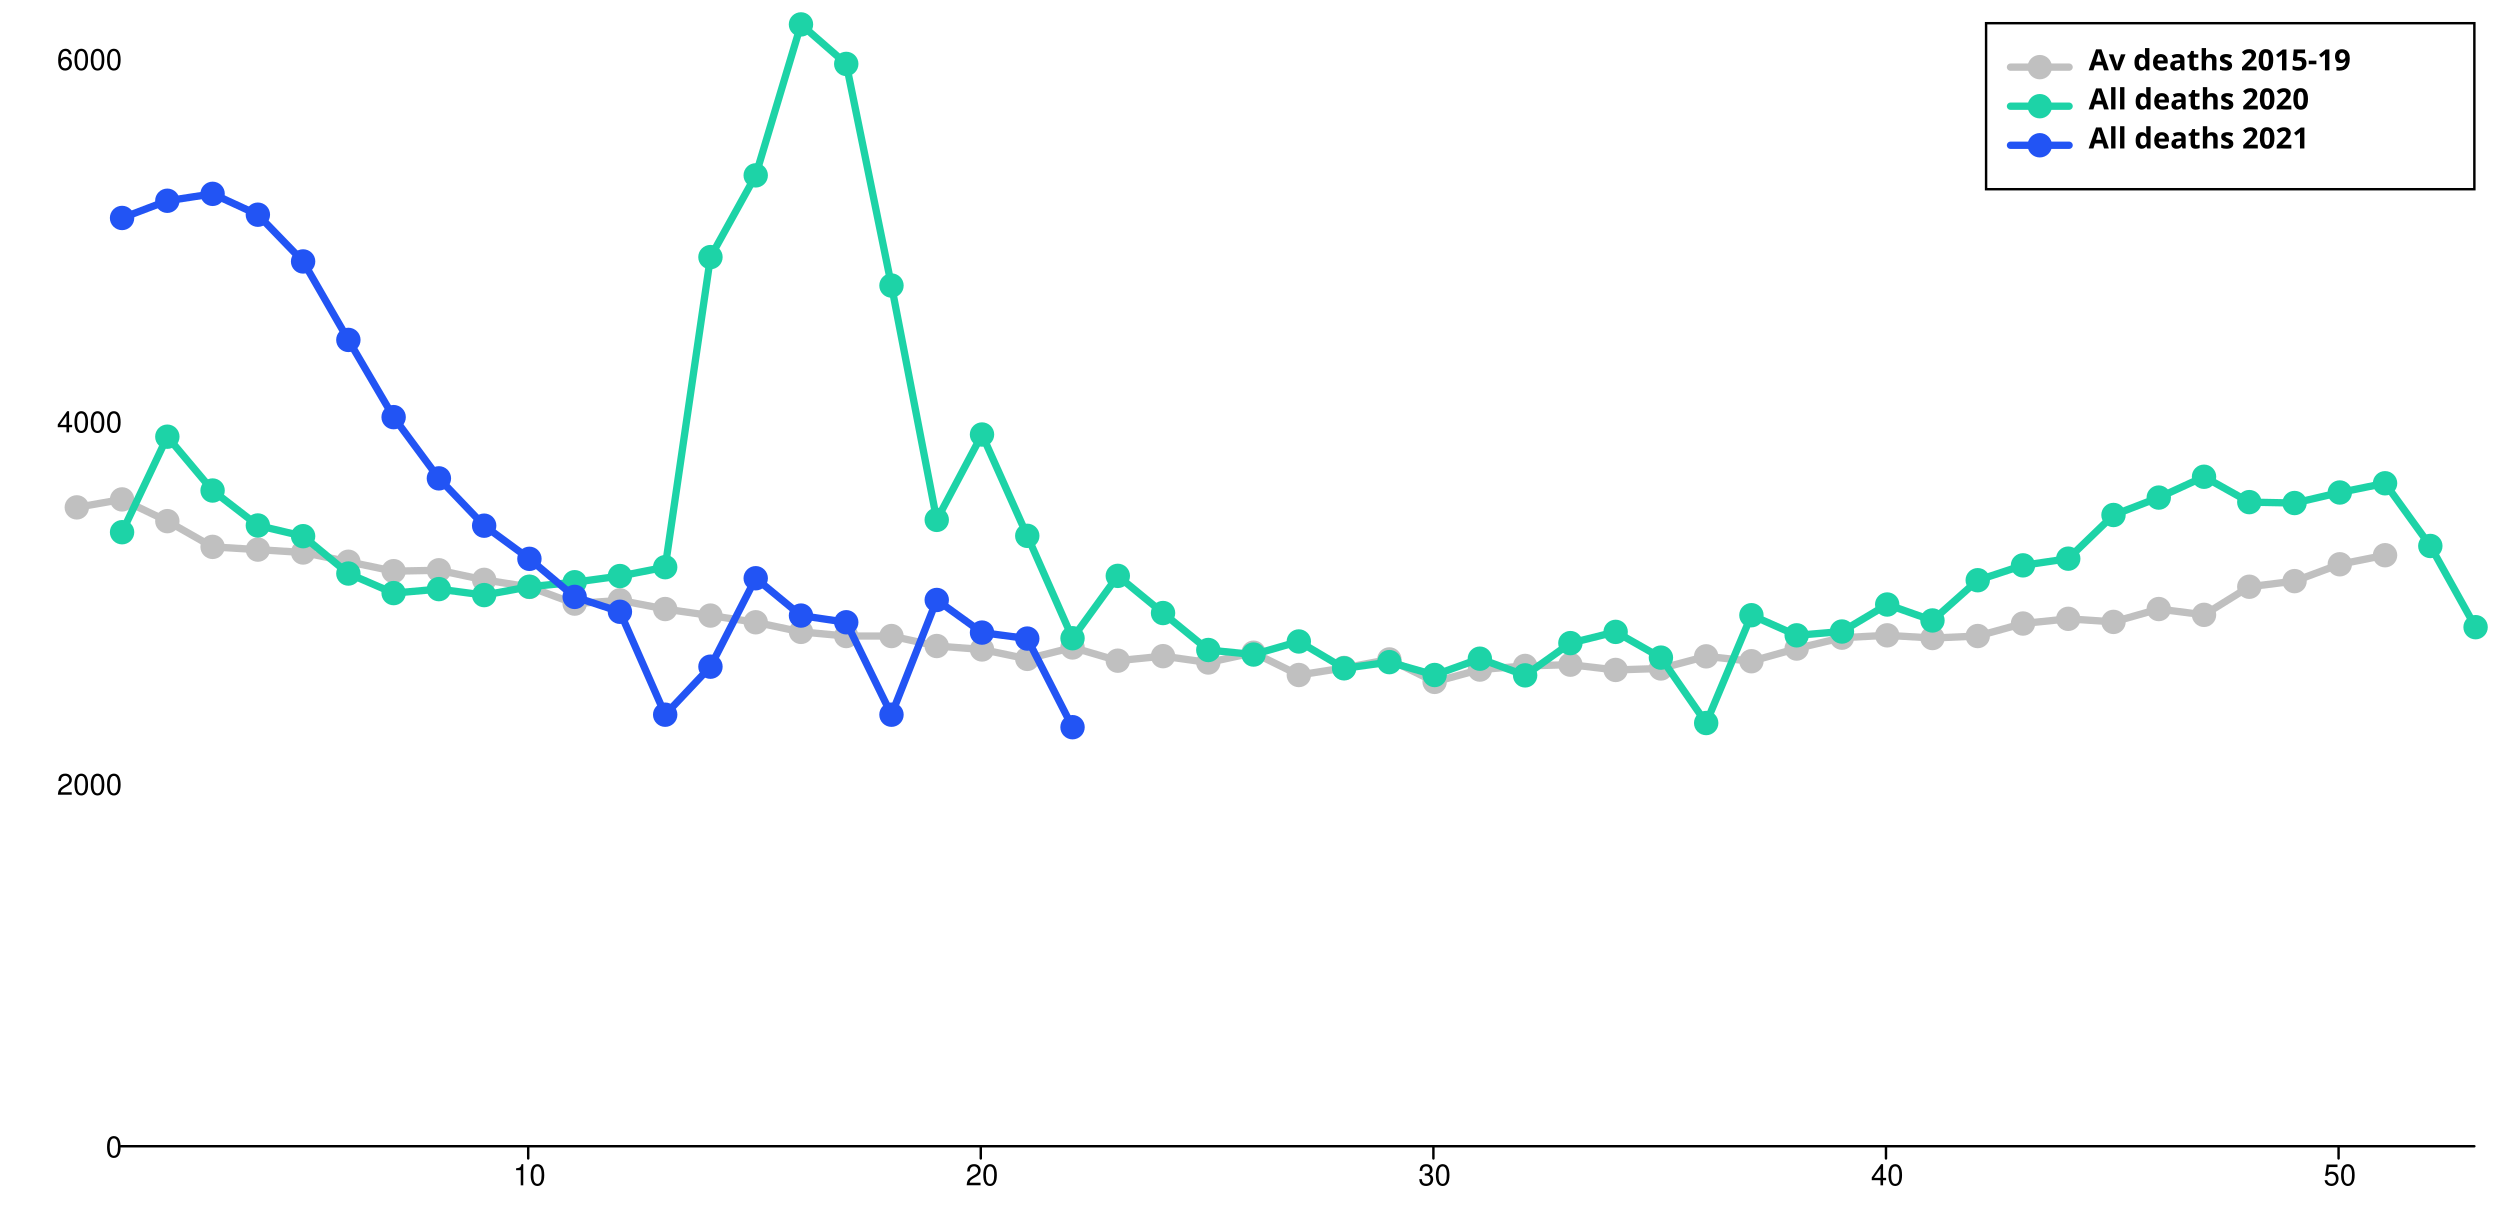
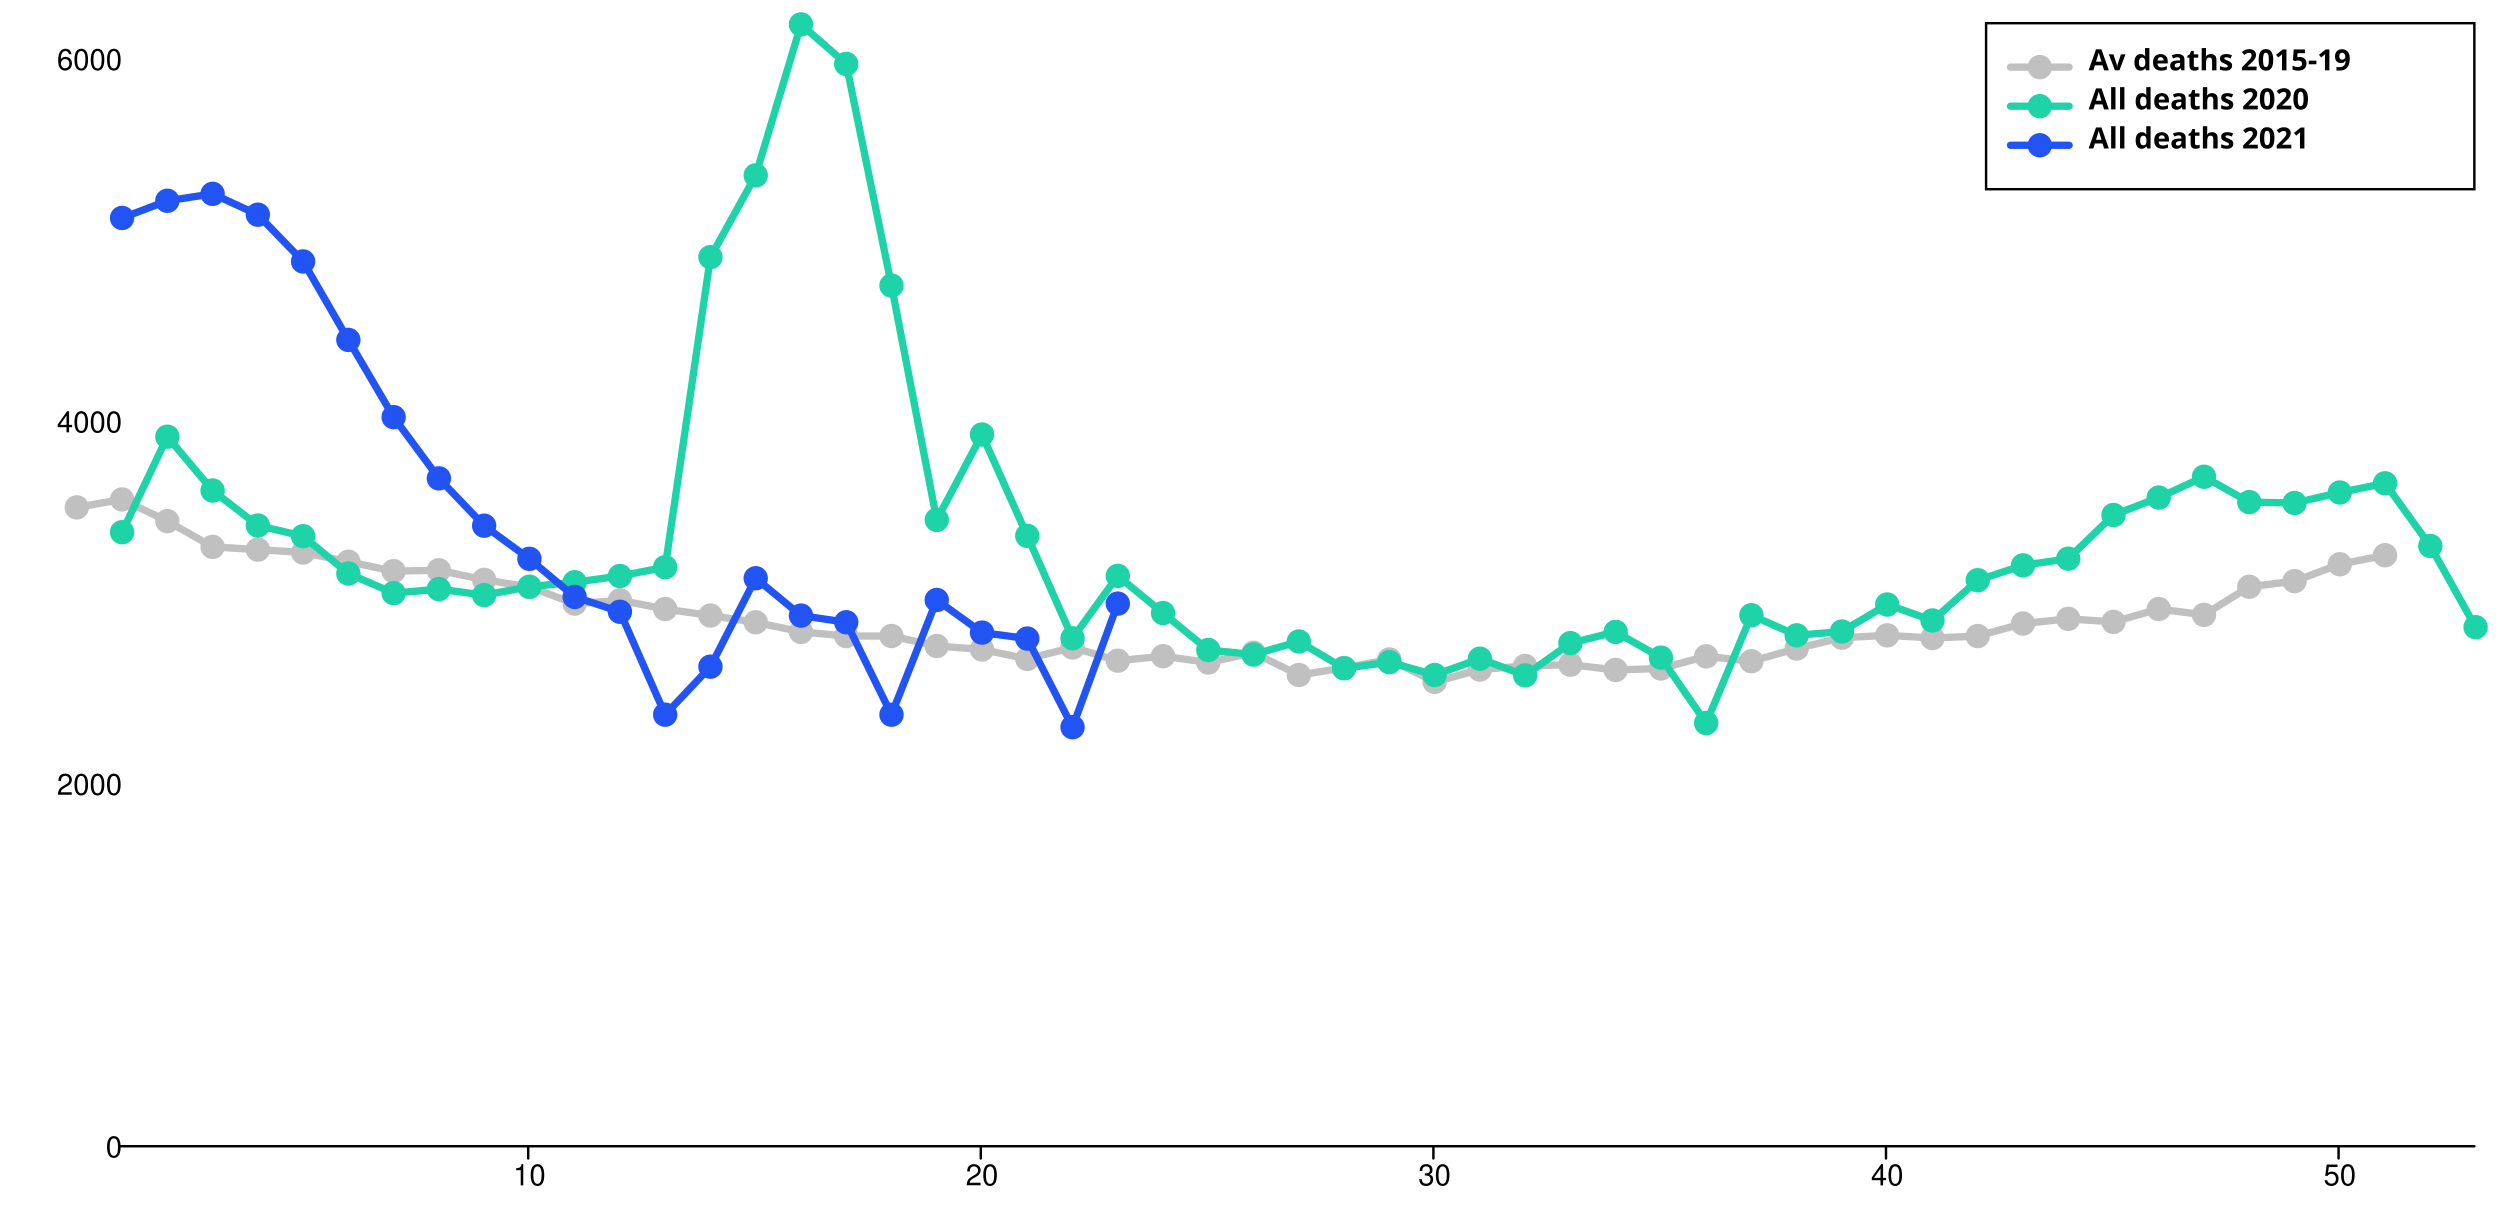
<svg xmlns="http://www.w3.org/2000/svg" width="1024" height="500" viewBox="0 0 1024 500" style="overflow:display" preserveAspectRatio="xMinYMin meet" overflow="visible">
  <defs>
    <style>
	.data-series path.line { fill-opacity: 0; stroke: black; }
	.data-series:hover path.line, .data-series.on path.line { cursor:pointer; }
	.data-series path.line.dotted { stroke-dasharray: 12 20 }
	#baseline:hover path.line, #baseline.on path.line { stroke-width: 5; }
	.data-series-0:hover circle, .data-series-0.on circle { display: inline; cursor:pointer; }
	#all-deaths-2020-65-79:hover path.line, #all-deaths-2020-65-79.on path.line { stroke-width: 5; }
	.data-series-1:hover circle, .data-series-1.on circle { display: inline; cursor:pointer; }
	#all-deaths-2021-65-79:hover path.line, #all-deaths-2021-65-79.on path.line { stroke-width: 5; }
	.data-series-2:hover circle, .data-series-2.on circle { display: inline; cursor:pointer; }
	.key rect { fill:transparent;stroke-width:1;stroke:black; }
	.key text { text-anchor:start;dominant-baseline:hanging;font-weight:bold;fill:black;stroke-width:0;font-family:sans-serif; }
	.graph-grid { font-family: "Helvetica Neue",Helvetica,Arial,"Lucida Grande",sans-serif; }
	.graph-grid line { stroke: black; stroke-width: 1; stroke-linecap: round; }
	.graph-grid.graph-grid-x text { text-anchor: middle; dominant-baseline: hanging; transform: translateY(10px); }
	.graph-grid.graph-grid-y text { text-anchor: end; dominant-baseline: middle; transform: translateX(-10px); }
	</style>
  </defs>
  <g class="graph-grid graph-grid-y">
    <line x1="49.50" y1="469.50" x2="1013.50" y2="469.50" data-left="50" />
    <text x="60" y="470" text-anchor="end">0</text>
    <text x="60" y="321.541" text-anchor="end">2000</text>
    <text x="60" y="173.082" text-anchor="end">4000</text>
    <text x="60" y="24.623" text-anchor="end">6000</text>
    <text style="text-anchor:middle;dominant-baseline:hanging;font-weight:bold;transform: translateY(240px) rotate(-90deg);" />
  </g>
  <g class="graph-grid graph-grid-x">
    <line class="tick" x1="216.35" y1="469.50" x2="216.35" y2="474.50" />
    <text x="216.846" y="470" text-anchor="middle">10</text>
    <line class="tick" x1="401.73" y1="469.50" x2="401.73" y2="474.50" />
    <text x="402.231" y="470" text-anchor="middle">20</text>
    <line class="tick" x1="587.12" y1="469.50" x2="587.12" y2="474.50" />
    <text x="587.615" y="470" text-anchor="middle">30</text>
    <line class="tick" x1="772.50" y1="469.50" x2="772.50" y2="474.50" />
    <text x="773" y="470" text-anchor="middle">40</text>
    <line class="tick" x1="957.88" y1="469.50" x2="957.88" y2="474.50" />
    <text x="958.385" y="470" text-anchor="middle">50</text>
    <text style="text-anchor:middle;dominant-baseline:hanging;font-weight:bold;transform: translateY(240px) rotate(-90deg);" />
  </g>
  <g id="baseline" class="data-series data-series-0">
    <path d="M 31.46,207.82L 50.00,204.56L 68.54,213.46L 87.08,224.00L 105.62,225.12L 124.15,226.30L 142.69,230.09L 161.23,233.95L 179.77,233.58L 198.31,237.51L 216.85,240.41L 235.38,247.24L 253.92,245.90L 272.46,249.46L 291.00,252.14L 309.54,254.88L 328.08,258.82L 346.62,260.52L 365.15,260.52L 383.69,264.61L 402.23,266.02L 420.77,269.88L 439.31,265.20L 457.85,270.62L 476.38,268.76L 494.92,271.36L 513.46,267.35L 532.00,276.48L 550.54,273.59L 569.08,270.10L 587.62,279.30L 606.15,274.26L 624.69,272.77L 643.23,272.25L 661.77,274.41L 680.31,273.81L 698.85,268.84L 717.38,270.84L 735.92,265.65L 754.46,261.19L 773.00,260.23L 791.54,261.34L 810.08,260.52L 828.62,255.40L 847.15,253.47L 865.69,254.73L 884.23,249.46L 902.77,251.84L 921.31,240.33L 939.85,238.03L 958.38,231.13L 976.92,227.42" class="line" style="stroke:silver" stroke-width="3" stroke-linecap="round" />
    <circle cx="31.46" cy="207.82" data-y="3532.00" data-x="0" r="5" fill="silver" />
    <circle cx="50.00" cy="204.56" data-y="3576.00" data-x="1" r="5" fill="silver" />
    <circle cx="68.54" cy="213.46" data-y="3456.00" data-x="2" r="5" fill="silver" />
    <circle cx="87.08" cy="224.00" data-y="3314.00" data-x="3" r="5" fill="silver" />
    <circle cx="105.62" cy="225.12" data-y="3299.00" data-x="4" r="5" fill="silver" />
    <circle cx="124.15" cy="226.30" data-y="3283.00" data-x="5" r="5" fill="silver" />
    <circle cx="142.69" cy="230.09" data-y="3232.00" data-x="6" r="5" fill="silver" />
    <circle cx="161.23" cy="233.95" data-y="3180.00" data-x="7" r="5" fill="silver" />
    <circle cx="179.77" cy="233.58" data-y="3185.00" data-x="8" r="5" fill="silver" />
    <circle cx="198.31" cy="237.51" data-y="3132.00" data-x="9" r="5" fill="silver" />
    <circle cx="216.85" cy="240.41" data-y="3093.00" data-x="10" r="5" fill="silver" />
    <circle cx="235.38" cy="247.24" data-y="3001.00" data-x="11" r="5" fill="silver" />
    <circle cx="253.92" cy="245.90" data-y="3019.00" data-x="12" r="5" fill="silver" />
    <circle cx="272.46" cy="249.46" data-y="2971.00" data-x="13" r="5" fill="silver" />
    <circle cx="291.00" cy="252.14" data-y="2935.00" data-x="14" r="5" fill="silver" />
    <circle cx="309.54" cy="254.88" data-y="2898.00" data-x="15" r="5" fill="silver" />
    <circle cx="328.08" cy="258.82" data-y="2845.00" data-x="16" r="5" fill="silver" />
    <circle cx="346.62" cy="260.52" data-y="2822.00" data-x="17" r="5" fill="silver" />
    <circle cx="365.15" cy="260.52" data-y="2822.00" data-x="18" r="5" fill="silver" />
    <circle cx="383.69" cy="264.61" data-y="2767.00" data-x="19" r="5" fill="silver" />
    <circle cx="402.23" cy="266.02" data-y="2748.00" data-x="20" r="5" fill="silver" />
    <circle cx="420.77" cy="269.88" data-y="2696.00" data-x="21" r="5" fill="silver" />
    <circle cx="439.31" cy="265.20" data-y="2759.00" data-x="22" r="5" fill="silver" />
    <circle cx="457.85" cy="270.62" data-y="2686.00" data-x="23" r="5" fill="silver" />
    <circle cx="476.38" cy="268.76" data-y="2711.00" data-x="24" r="5" fill="silver" />
    <circle cx="494.92" cy="271.36" data-y="2676.00" data-x="25" r="5" fill="silver" />
    <circle cx="513.46" cy="267.35" data-y="2730.00" data-x="26" r="5" fill="silver" />
    <circle cx="532.00" cy="276.48" data-y="2607.00" data-x="27" r="5" fill="silver" />
    <circle cx="550.54" cy="273.59" data-y="2646.00" data-x="28" r="5" fill="silver" />
    <circle cx="569.08" cy="270.10" data-y="2693.00" data-x="29" r="5" fill="silver" />
    <circle cx="587.62" cy="279.30" data-y="2569.00" data-x="30" r="5" fill="silver" />
    <circle cx="606.15" cy="274.26" data-y="2637.00" data-x="31" r="5" fill="silver" />
    <circle cx="624.69" cy="272.77" data-y="2657.00" data-x="32" r="5" fill="silver" />
    <circle cx="643.23" cy="272.25" data-y="2664.00" data-x="33" r="5" fill="silver" />
    <circle cx="661.77" cy="274.41" data-y="2635.00" data-x="34" r="5" fill="silver" />
    <circle cx="680.31" cy="273.81" data-y="2643.00" data-x="35" r="5" fill="silver" />
    <circle cx="698.85" cy="268.84" data-y="2710.00" data-x="36" r="5" fill="silver" />
    <circle cx="717.38" cy="270.84" data-y="2683.00" data-x="37" r="5" fill="silver" />
    <circle cx="735.92" cy="265.65" data-y="2753.00" data-x="38" r="5" fill="silver" />
    <circle cx="754.46" cy="261.19" data-y="2813.00" data-x="39" r="5" fill="silver" />
    <circle cx="773.00" cy="260.23" data-y="2826.00" data-x="40" r="5" fill="silver" />
    <circle cx="791.54" cy="261.34" data-y="2811.00" data-x="41" r="5" fill="silver" />
    <circle cx="810.08" cy="260.52" data-y="2822.00" data-x="42" r="5" fill="silver" />
    <circle cx="828.62" cy="255.40" data-y="2891.00" data-x="43" r="5" fill="silver" />
    <circle cx="847.15" cy="253.47" data-y="2917.00" data-x="44" r="5" fill="silver" />
    <circle cx="865.69" cy="254.73" data-y="2900.00" data-x="45" r="5" fill="silver" />
    <circle cx="884.23" cy="249.46" data-y="2971.00" data-x="46" r="5" fill="silver" />
    <circle cx="902.77" cy="251.84" data-y="2939.00" data-x="47" r="5" fill="silver" />
    <circle cx="921.31" cy="240.33" data-y="3094.00" data-x="48" r="5" fill="silver" />
    <circle cx="939.85" cy="238.03" data-y="3125.00" data-x="49" r="5" fill="silver" />
    <circle cx="958.38" cy="231.13" data-y="3218.00" data-x="50" r="5" fill="silver" />
    <circle cx="976.92" cy="227.42" data-y="3268.00" data-x="51" r="5" fill="silver" />
  </g>
  <g id="all-deaths-2020-65-79" class="data-series data-series-1">
    <path d="M 50.00,217.99L 68.54,178.87L 87.08,200.92L 105.62,215.24L 124.15,219.62L 142.69,234.92L 161.23,242.93L 179.77,241.30L 198.31,243.75L 216.85,240.33L 235.38,238.48L 253.92,235.95L 272.46,232.32L 291.00,105.31L 309.54,71.83L 328.08,10.00L 346.62,26.18L 365.15,116.96L 383.69,212.94L 402.23,177.98L 420.77,219.48L 439.31,261.42L 457.85,235.88L 476.38,251.10L 494.92,266.24L 513.46,268.10L 532.00,262.75L 550.54,273.74L 569.08,271.21L 587.62,276.48L 606.15,269.80L 624.69,276.63L 643.23,263.42L 661.77,258.82L 680.31,269.36L 698.85,296.15L 717.38,251.99L 735.92,260.23L 754.46,258.67L 773.00,247.61L 791.54,254.14L 810.08,237.66L 828.62,231.57L 847.15,228.83L 865.69,210.94L 884.23,203.81L 902.77,195.28L 921.31,205.67L 939.85,206.04L 958.38,201.73L 976.92,197.95L 995.46,223.63L 1014.00,256.89" class="line" style="stroke:#1DD3A7" stroke-width="3" stroke-linecap="round" />
    <circle cx="50.00" cy="217.99" data-y="3395.00" data-x="1" r="5" fill="#1DD3A7" />
    <circle cx="68.54" cy="178.87" data-y="3922.00" data-x="2" r="5" fill="#1DD3A7" />
    <circle cx="87.08" cy="200.92" data-y="3625.00" data-x="3" r="5" fill="#1DD3A7" />
    <circle cx="105.62" cy="215.24" data-y="3432.00" data-x="4" r="5" fill="#1DD3A7" />
    <circle cx="124.15" cy="219.62" data-y="3373.00" data-x="5" r="5" fill="#1DD3A7" />
    <circle cx="142.69" cy="234.92" data-y="3167.00" data-x="6" r="5" fill="#1DD3A7" />
    <circle cx="161.23" cy="242.93" data-y="3059.00" data-x="7" r="5" fill="#1DD3A7" />
    <circle cx="179.77" cy="241.30" data-y="3081.00" data-x="8" r="5" fill="#1DD3A7" />
    <circle cx="198.31" cy="243.75" data-y="3048.00" data-x="9" r="5" fill="#1DD3A7" />
    <circle cx="216.85" cy="240.33" data-y="3094.00" data-x="10" r="5" fill="#1DD3A7" />
    <circle cx="235.38" cy="238.48" data-y="3119.00" data-x="11" r="5" fill="#1DD3A7" />
    <circle cx="253.92" cy="235.95" data-y="3153.00" data-x="12" r="5" fill="#1DD3A7" />
    <circle cx="272.46" cy="232.32" data-y="3202.00" data-x="13" r="5" fill="#1DD3A7" />
    <circle cx="291.00" cy="105.31" data-y="4913.00" data-x="14" r="5" fill="#1DD3A7" />
    <circle cx="309.54" cy="71.83" data-y="5364.00" data-x="15" r="5" fill="#1DD3A7" />
    <circle cx="328.08" cy="10.00" data-y="6197.00" data-x="16" r="5" fill="#1DD3A7" />
    <circle cx="346.62" cy="26.18" data-y="5979.00" data-x="17" r="5" fill="#1DD3A7" />
    <circle cx="365.15" cy="116.96" data-y="4756.00" data-x="18" r="5" fill="#1DD3A7" />
    <circle cx="383.69" cy="212.94" data-y="3463.00" data-x="19" r="5" fill="#1DD3A7" />
    <circle cx="402.23" cy="177.98" data-y="3934.00" data-x="20" r="5" fill="#1DD3A7" />
    <circle cx="420.77" cy="219.48" data-y="3375.00" data-x="21" r="5" fill="#1DD3A7" />
    <circle cx="439.31" cy="261.42" data-y="2810.00" data-x="22" r="5" fill="#1DD3A7" />
    <circle cx="457.85" cy="235.88" data-y="3154.00" data-x="23" r="5" fill="#1DD3A7" />
    <circle cx="476.38" cy="251.10" data-y="2949.00" data-x="24" r="5" fill="#1DD3A7" />
    <circle cx="494.92" cy="266.24" data-y="2745.00" data-x="25" r="5" fill="#1DD3A7" />
    <circle cx="513.46" cy="268.10" data-y="2720.00" data-x="26" r="5" fill="#1DD3A7" />
    <circle cx="532.00" cy="262.75" data-y="2792.00" data-x="27" r="5" fill="#1DD3A7" />
    <circle cx="550.54" cy="273.74" data-y="2644.00" data-x="28" r="5" fill="#1DD3A7" />
    <circle cx="569.08" cy="271.21" data-y="2678.00" data-x="29" r="5" fill="#1DD3A7" />
    <circle cx="587.62" cy="276.48" data-y="2607.00" data-x="30" r="5" fill="#1DD3A7" />
    <circle cx="606.15" cy="269.80" data-y="2697.00" data-x="31" r="5" fill="#1DD3A7" />
    <circle cx="624.69" cy="276.63" data-y="2605.00" data-x="32" r="5" fill="#1DD3A7" />
    <circle cx="643.23" cy="263.42" data-y="2783.00" data-x="33" r="5" fill="#1DD3A7" />
    <circle cx="661.77" cy="258.82" data-y="2845.00" data-x="34" r="5" fill="#1DD3A7" />
    <circle cx="680.31" cy="269.36" data-y="2703.00" data-x="35" r="5" fill="#1DD3A7" />
    <circle cx="698.85" cy="296.15" data-y="2342.00" data-x="36" r="5" fill="#1DD3A7" />
    <circle cx="717.38" cy="251.99" data-y="2937.00" data-x="37" r="5" fill="#1DD3A7" />
    <circle cx="735.92" cy="260.23" data-y="2826.00" data-x="38" r="5" fill="#1DD3A7" />
    <circle cx="754.46" cy="258.67" data-y="2847.00" data-x="39" r="5" fill="#1DD3A7" />
    <circle cx="773.00" cy="247.61" data-y="2996.00" data-x="40" r="5" fill="#1DD3A7" />
    <circle cx="791.54" cy="254.14" data-y="2908.00" data-x="41" r="5" fill="#1DD3A7" />
    <circle cx="810.08" cy="237.66" data-y="3130.00" data-x="42" r="5" fill="#1DD3A7" />
    <circle cx="828.62" cy="231.57" data-y="3212.00" data-x="43" r="5" fill="#1DD3A7" />
    <circle cx="847.15" cy="228.83" data-y="3249.00" data-x="44" r="5" fill="#1DD3A7" />
    <circle cx="865.69" cy="210.94" data-y="3490.00" data-x="45" r="5" fill="#1DD3A7" />
    <circle cx="884.23" cy="203.81" data-y="3586.00" data-x="46" r="5" fill="#1DD3A7" />
    <circle cx="902.77" cy="195.28" data-y="3701.00" data-x="47" r="5" fill="#1DD3A7" />
    <circle cx="921.31" cy="205.67" data-y="3561.00" data-x="48" r="5" fill="#1DD3A7" />
    <circle cx="939.85" cy="206.04" data-y="3556.00" data-x="49" r="5" fill="#1DD3A7" />
    <circle cx="958.38" cy="201.73" data-y="3614.00" data-x="50" r="5" fill="#1DD3A7" />
    <circle cx="976.92" cy="197.95" data-y="3665.00" data-x="51" r="5" fill="#1DD3A7" />
    <circle cx="995.46" cy="223.63" data-y="3319.00" data-x="52" r="5" fill="#1DD3A7" />
    <circle cx="1014.00" cy="256.89" data-y="2871.00" data-x="53" r="5" fill="#1DD3A7" />
  </g>
  <g id="all-deaths-2021-65-79" class="data-series data-series-2">
-     <path d="M 50.00,89.28L 68.54,82.23L 87.08,79.40L 105.62,87.94L 124.15,107.09L 142.69,139.23L 161.23,170.86L 179.77,195.94L 198.31,215.32L 216.85,228.90L 235.38,244.49L 253.92,250.58L 272.46,292.74L 291.00,273.07L 309.54,236.85L 328.08,252.14L 346.62,254.88L 365.15,292.74L 383.69,245.75L 402.23,259.11L 420.77,261.56L 439.31,297.86" class="line" style="stroke:#2254F4" stroke-width="3" stroke-linecap="round" />
+     <path d="M 50.00,89.28L 68.54,82.23L 87.08,79.40L 105.62,87.94L 124.15,107.09L 142.69,139.23L 161.23,170.86L 179.77,195.94L 198.31,215.32L 216.85,228.90L 235.38,244.49L 253.92,250.58L 272.46,292.74L 291.00,273.07L 309.54,236.85L 328.08,252.14L 346.62,254.88L 365.15,292.74L 383.69,245.75L 402.23,259.11L 420.77,261.56L 439.31,297.86L 457.85,247.24" class="line" style="stroke:#2254F4" stroke-width="3" stroke-linecap="round" />
    <circle cx="50.00" cy="89.28" data-y="5129.00" data-x="1" r="5" fill="#2254F4" />
    <circle cx="68.54" cy="82.23" data-y="5224.00" data-x="2" r="5" fill="#2254F4" />
    <circle cx="87.08" cy="79.40" data-y="5262.00" data-x="3" r="5" fill="#2254F4" />
    <circle cx="105.62" cy="87.94" data-y="5147.00" data-x="4" r="5" fill="#2254F4" />
    <circle cx="124.15" cy="107.09" data-y="4889.00" data-x="5" r="5" fill="#2254F4" />
    <circle cx="142.69" cy="139.23" data-y="4456.00" data-x="6" r="5" fill="#2254F4" />
    <circle cx="161.23" cy="170.86" data-y="4030.00" data-x="7" r="5" fill="#2254F4" />
    <circle cx="179.77" cy="195.94" data-y="3692.00" data-x="8" r="5" fill="#2254F4" />
    <circle cx="198.31" cy="215.32" data-y="3431.00" data-x="9" r="5" fill="#2254F4" />
    <circle cx="216.85" cy="228.90" data-y="3248.00" data-x="10" r="5" fill="#2254F4" />
    <circle cx="235.38" cy="244.49" data-y="3038.00" data-x="11" r="5" fill="#2254F4" />
    <circle cx="253.92" cy="250.58" data-y="2956.00" data-x="12" r="5" fill="#2254F4" />
    <circle cx="272.46" cy="292.74" data-y="2388.00" data-x="13" r="5" fill="#2254F4" />
    <circle cx="291.00" cy="273.07" data-y="2653.00" data-x="14" r="5" fill="#2254F4" />
    <circle cx="309.54" cy="236.85" data-y="3141.00" data-x="15" r="5" fill="#2254F4" />
    <circle cx="328.08" cy="252.14" data-y="2935.00" data-x="16" r="5" fill="#2254F4" />
    <circle cx="346.62" cy="254.88" data-y="2898.00" data-x="17" r="5" fill="#2254F4" />
    <circle cx="365.15" cy="292.74" data-y="2388.00" data-x="18" r="5" fill="#2254F4" />
    <circle cx="383.69" cy="245.75" data-y="3021.00" data-x="19" r="5" fill="#2254F4" />
    <circle cx="402.23" cy="259.11" data-y="2841.00" data-x="20" r="5" fill="#2254F4" />
    <circle cx="420.77" cy="261.56" data-y="2808.00" data-x="21" r="5" fill="#2254F4" />
    <circle cx="439.31" cy="297.86" data-y="2319.00" data-x="22" r="5" fill="#2254F4" />
+     <circle cx="457.85" cy="247.24" data-y="3001.00" data-x="23" r="5" fill="#2254F4" />
  </g>
  <g class="key">
    <rect x="813.5" y="9.5" width="200" height="68" />
    <g id="baseline-key">&gt;	<text x="823.5" y="19.5">
        <tspan dx="32" dy="0">Av deaths 2015-19</tspan>
      </text>
      <path d="M823.50,27.50 l 24 0" class="line" style="stroke:silver" stroke-width="3" stroke-linecap="round" />
      <circle cx="835.50" cy="27.50" r="5" fill="silver" />
    </g>
    <g id="all-deaths-2020-65-79-key">&gt;	<text x="823.5" y="35.5">
        <tspan dx="32" dy="0">All deaths 2020</tspan>
      </text>
      <path d="M823.50,43.50 l 24 0" class="line" style="stroke:#1DD3A7" stroke-width="3" stroke-linecap="round" />
      <circle cx="835.50" cy="43.50" r="5" fill="#1DD3A7" />
    </g>
    <g id="all-deaths-2021-65-79-key">&gt;	<text x="823.5" y="51.5">
        <tspan dx="32" dy="0">All deaths 2021</tspan>
      </text>
      <path d="M823.50,59.50 l 24 0" class="line" style="stroke:#2254F4" stroke-width="3" stroke-linecap="round" />
      <circle cx="835.50" cy="59.50" r="5" fill="#2254F4" />
    </g>
  </g>
</svg>
